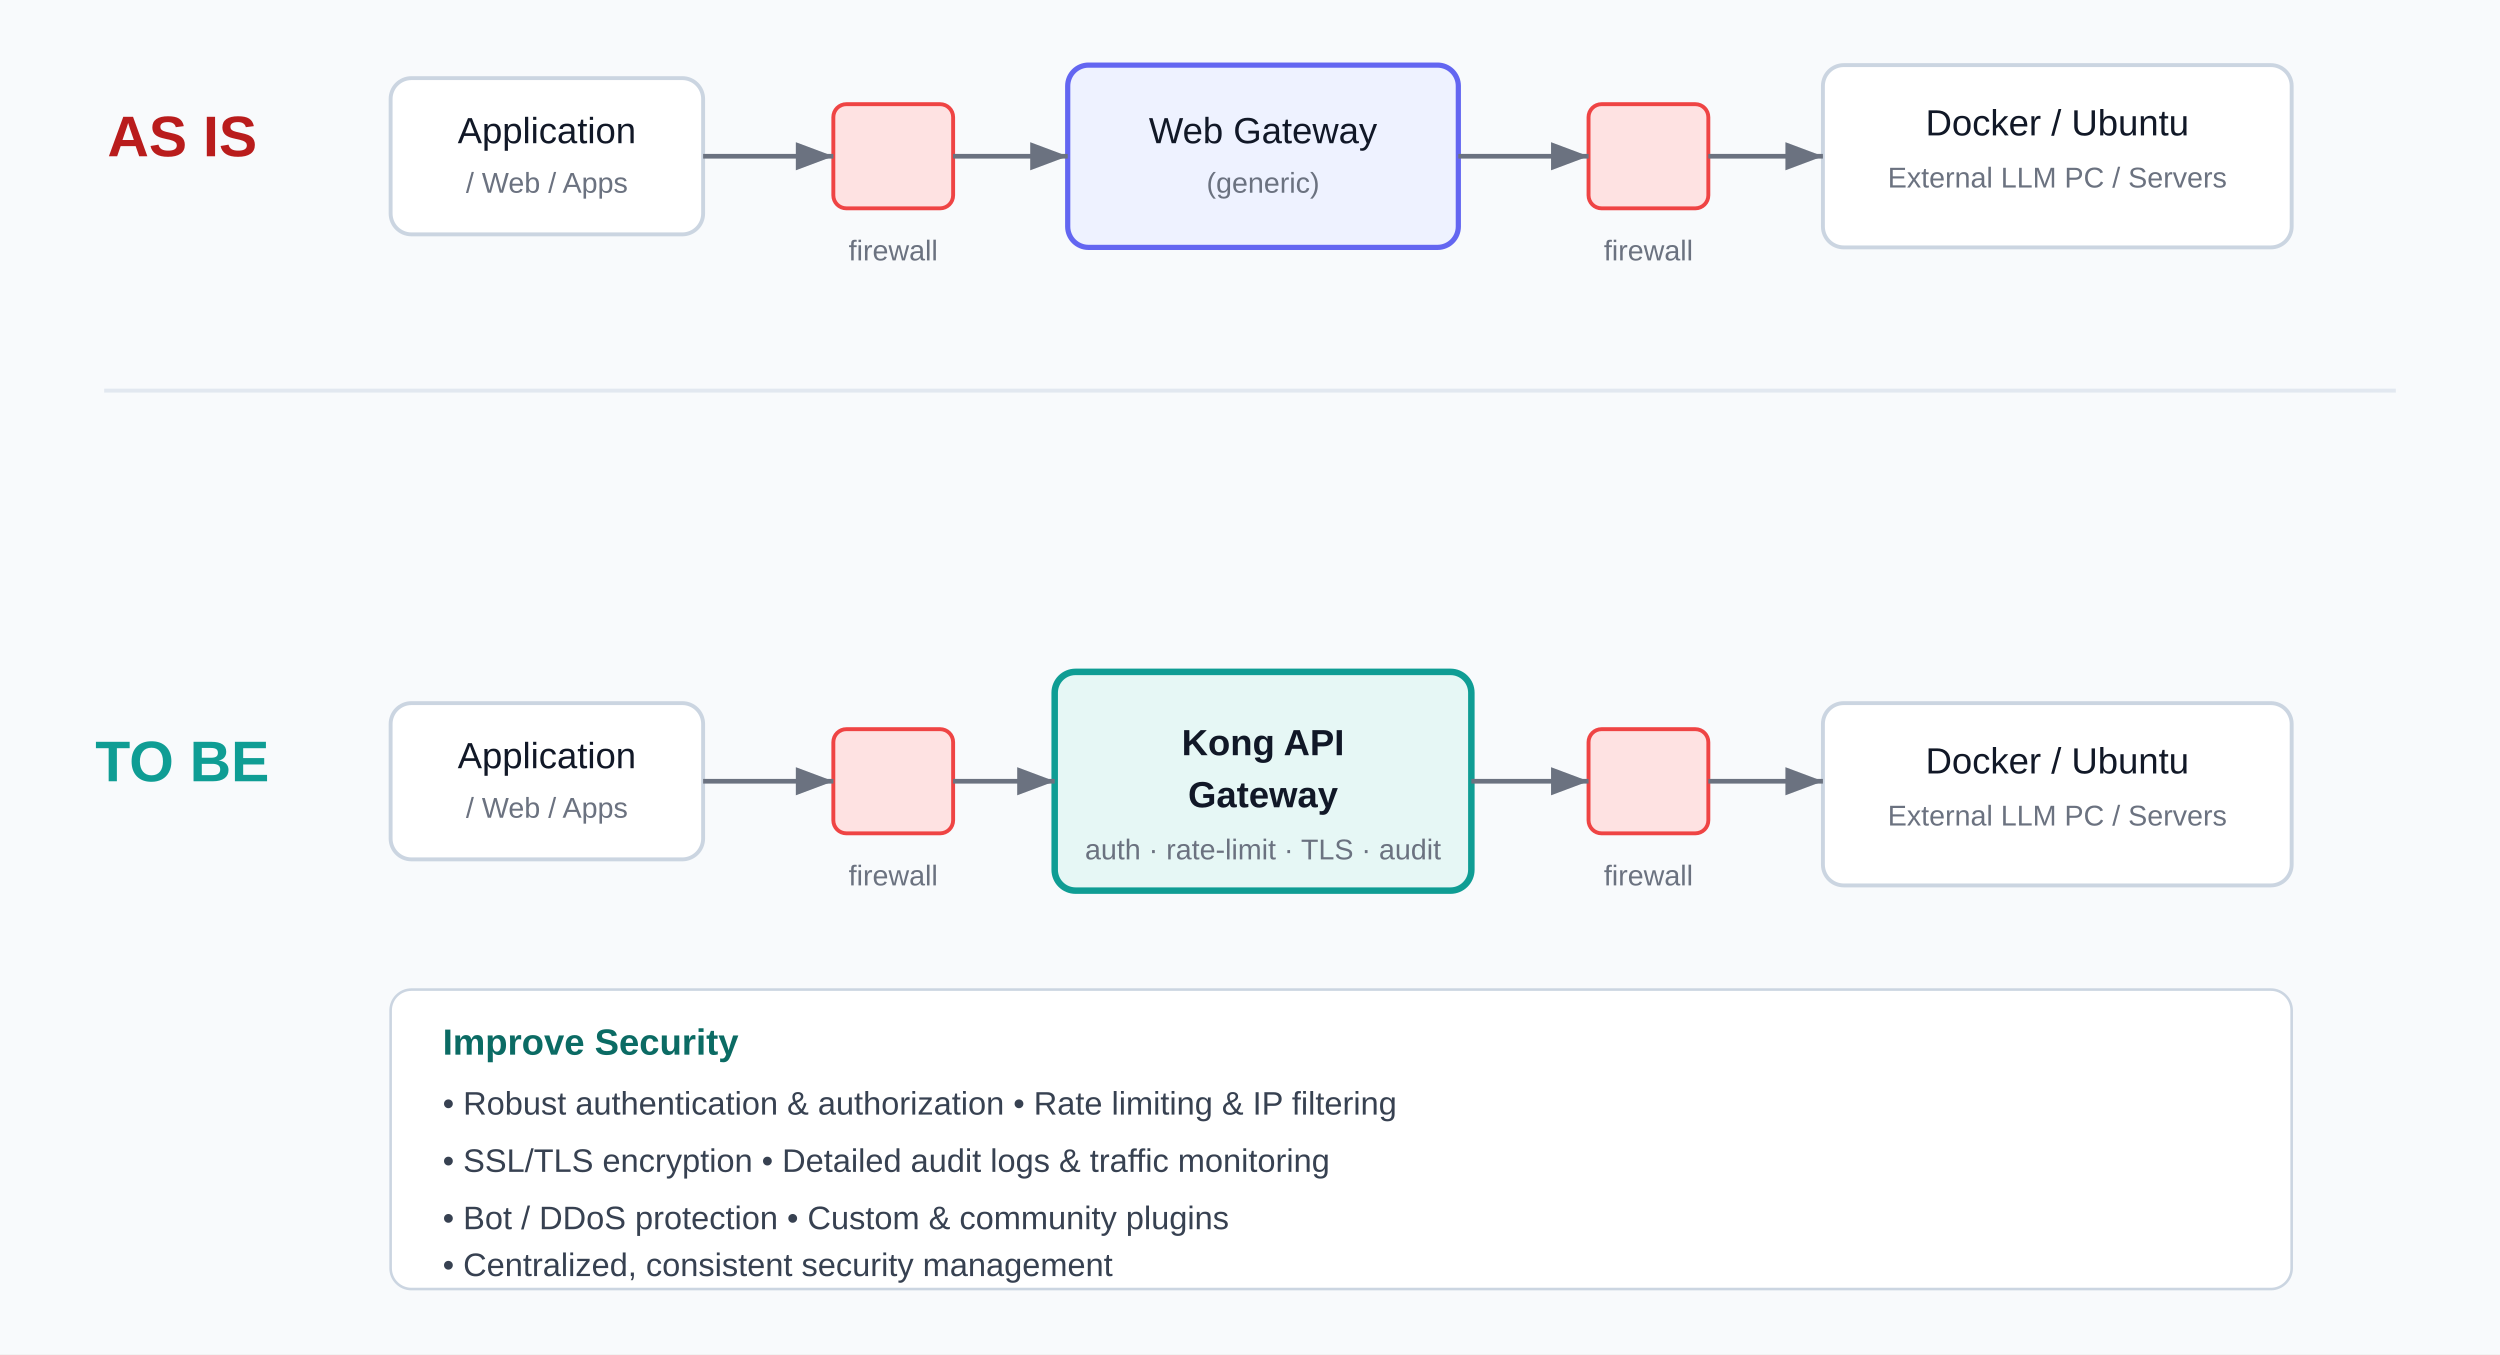
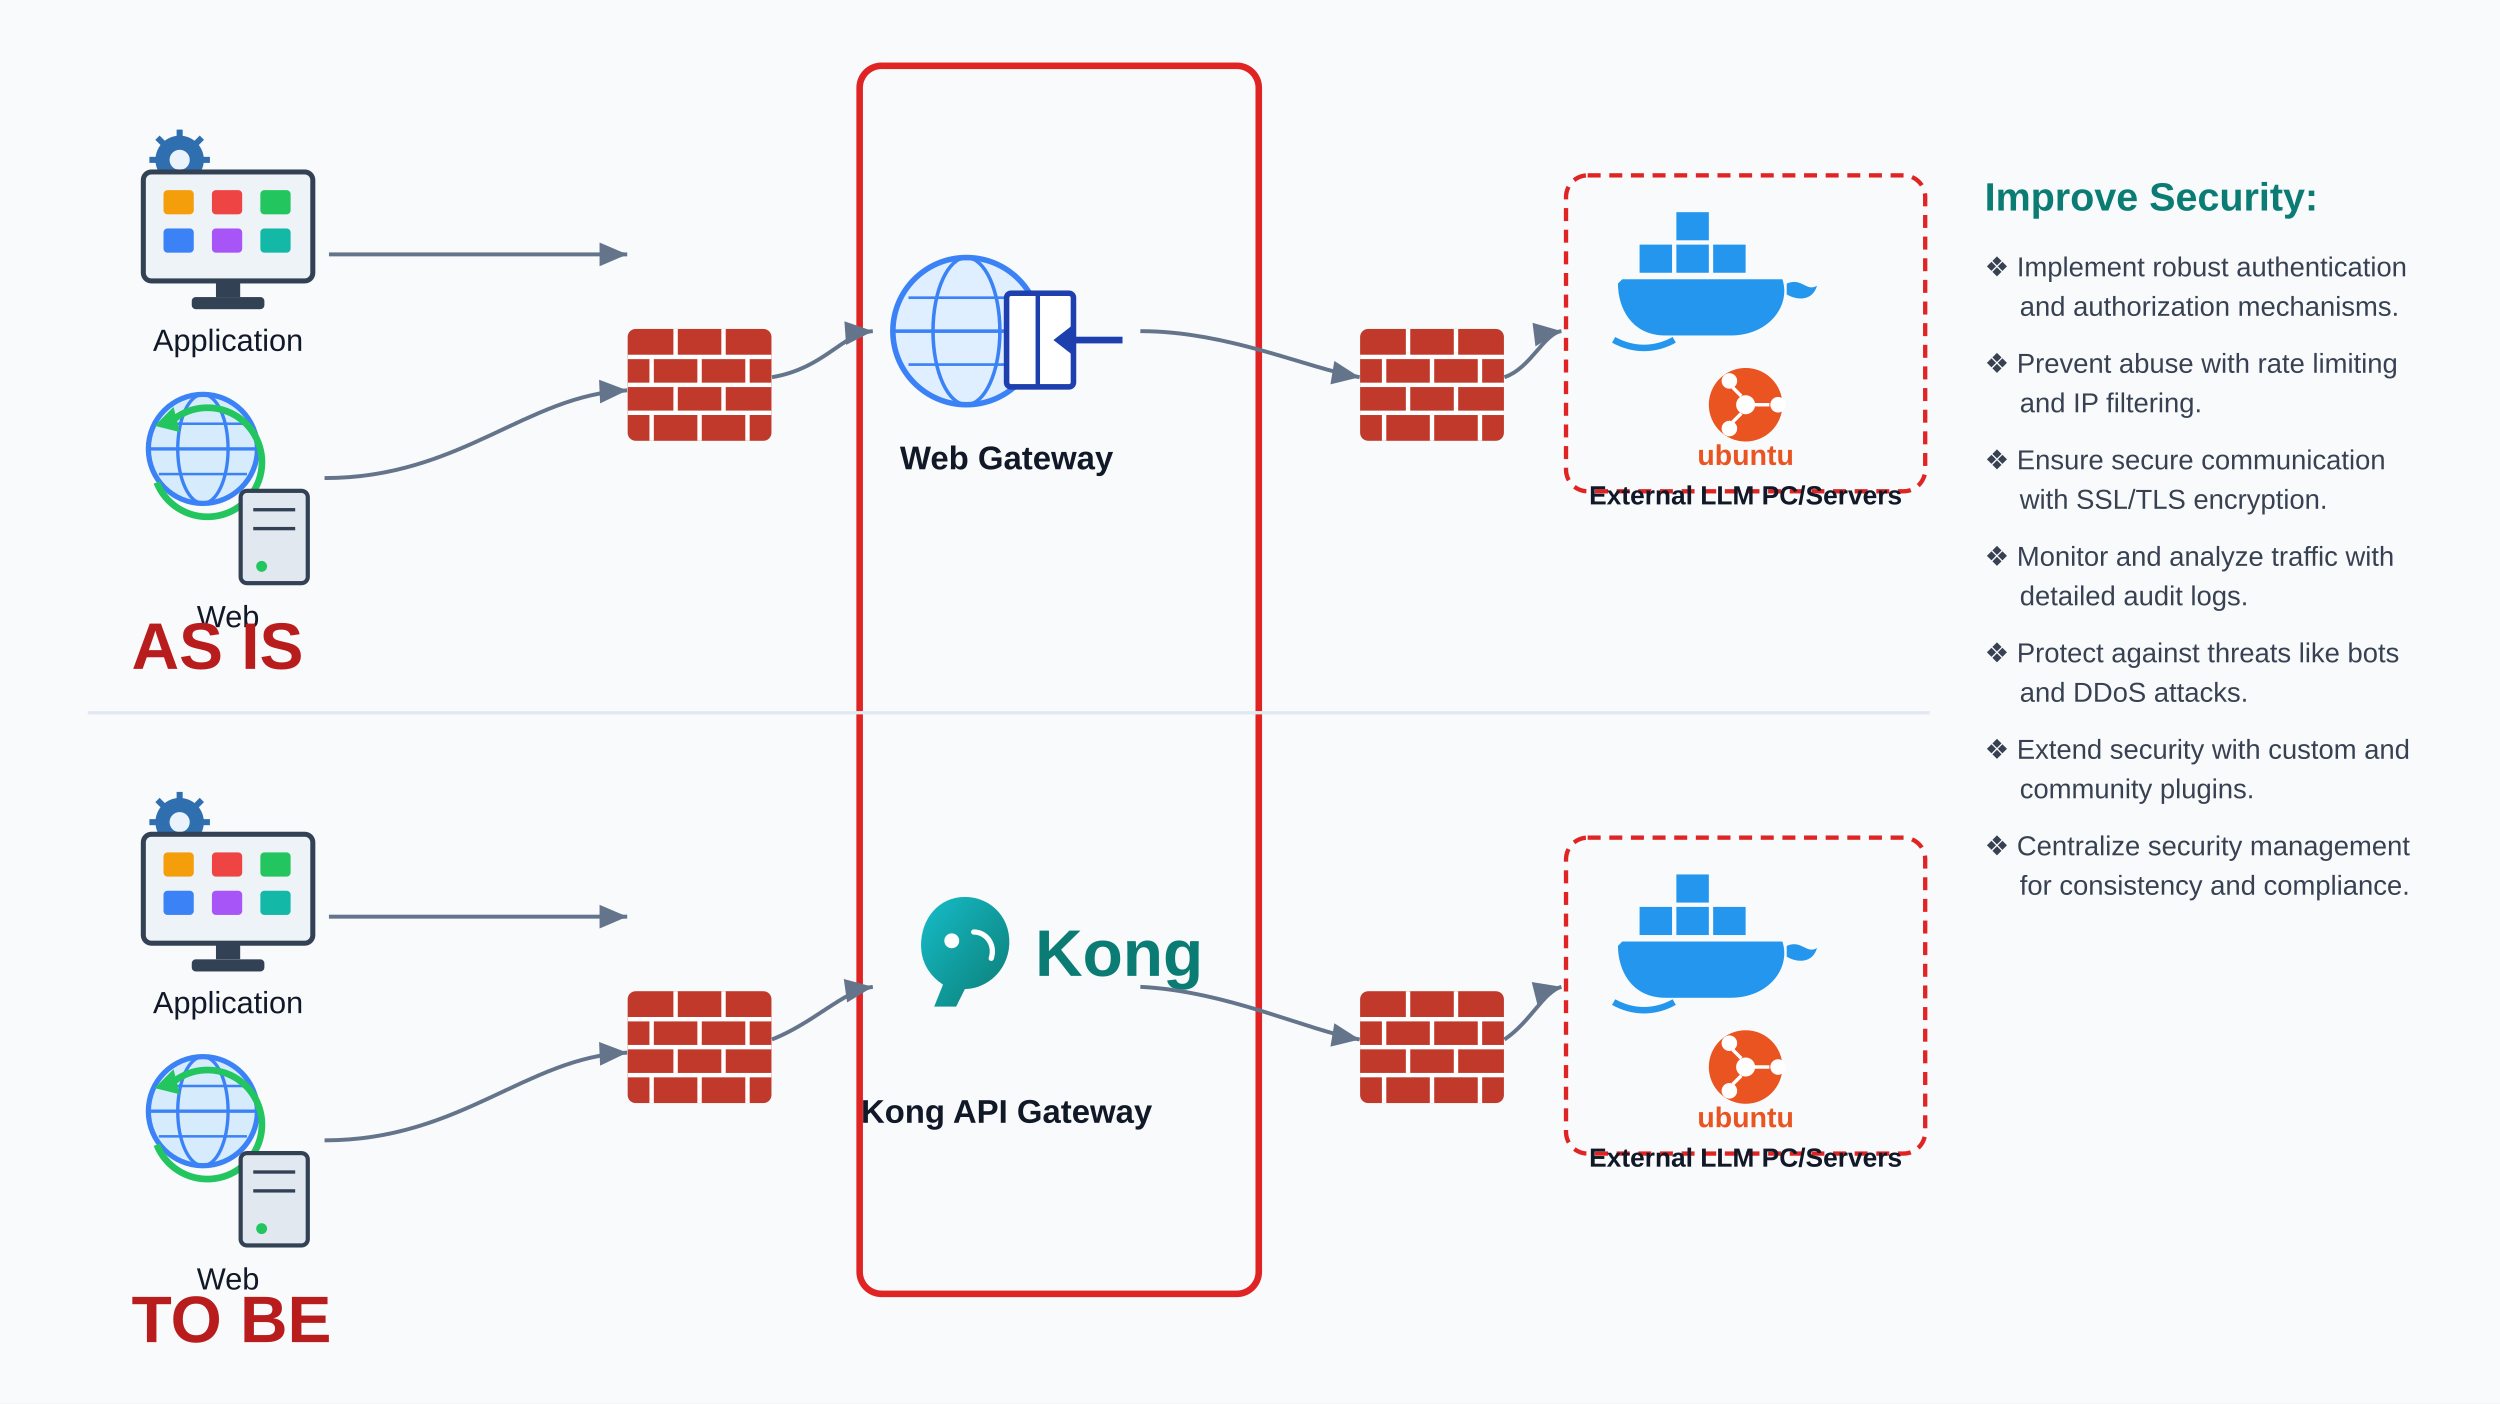
- <svg xmlns="http://www.w3.org/2000/svg" viewBox="0 0 960 520" font-family="Segoe UI, Arial, sans-serif">
+ <svg xmlns="http://www.w3.org/2000/svg" viewBox="0 0 1140 640" font-family="Segoe UI, Arial, sans-serif">
  <defs>
-     <marker id="arr" markerWidth="10" markerHeight="10" refX="8" refY="3" orient="auto" markerUnits="strokeWidth">
-       <path d="M0,0 L8,3 L0,6 Z" fill="#6b7280" />
+     <marker id="a" markerWidth="9" markerHeight="9" refX="7" refY="3" orient="auto" markerUnits="strokeWidth">
+       <path d="M0,0 L7,3 L0,6 Z" fill="#64748b" />
    </marker>
-     <style>
-       .box{fill:#ffffff;stroke:#cbd5e1;stroke-width:1.5;rx:8;}
-       .lbl{font-size:14px;fill:#111827;text-anchor:middle;}
-       .sub{font-size:11px;fill:#6b7280;text-anchor:middle;}
-       .flow{stroke:#6b7280;stroke-width:1.8;fill:none;}
-       .fw{fill:#fee2e2;stroke:#ef4444;stroke-width:1.5;}
-       .kong{fill:#e6f7f5;stroke:#0f9d94;stroke-width:2.5;}
-       .old{fill:#eef2ff;stroke:#6366f1;stroke-width:2;}
-       .tag{font-size:22px;font-weight:700;text-anchor:middle;}
-     </style>
+     <linearGradient id="kg" x1="0" y1="0" x2="1" y2="1">
+       <stop offset="0" stop-color="#16BDCA" />
+       <stop offset="1" stop-color="#0B7C74" />
+     </linearGradient>
+     <symbol id="ico-app" viewBox="0 0 100 92">
+       <g transform="translate(6,0)">
+         <circle cx="20" cy="16" r="12" fill="#2f6fb0" />
+         <circle cx="20" cy="16" r="5" fill="#eaf2fb" />
+         <g stroke="#2f6fb0" stroke-width="3">
+           <line x1="20" y1="1" x2="20" y2="6" />
+           <line x1="20" y1="26" x2="20" y2="31" />
+           <line x1="5" y1="16" x2="10" y2="16" />
+           <line x1="30" y1="16" x2="35" y2="16" />
+           <line x1="9" y1="5" x2="12" y2="8" />
+           <line x1="28" y1="24" x2="31" y2="27" />
+           <line x1="31" y1="5" x2="28" y2="8" />
+           <line x1="12" y1="24" x2="9" y2="27" />
+         </g>
+       </g>
+       <rect x="8" y="22" width="84" height="54" rx="4" fill="#eef3f8" stroke="#334155" stroke-width="2.5" />
+       <rect x="18" y="31" width="15" height="12" rx="2" fill="#f59e0b" />
+       <rect x="42" y="31" width="15" height="12" rx="2" fill="#ef4444" />
+       <rect x="66" y="31" width="15" height="12" rx="2" fill="#22c55e" />
+       <rect x="18" y="50" width="15" height="12" rx="2" fill="#3b82f6" />
+       <rect x="42" y="50" width="15" height="12" rx="2" fill="#a855f7" />
+       <rect x="66" y="50" width="15" height="12" rx="2" fill="#14b8a6" />
+       <rect x="44" y="76" width="12" height="8" fill="#334155" />
+       <rect x="32" y="84" width="36" height="6" rx="2" fill="#334155" />
+     </symbol>
+     <symbol id="ico-web" viewBox="0 0 92 100">
+       <circle cx="34" cy="34" r="26" fill="#d6ebfb" stroke="#3b82f6" stroke-width="2.5" />
+       <ellipse cx="34" cy="34" rx="12" ry="26" fill="none" stroke="#3b82f6" stroke-width="1.6" />
+       <line x1="8" y1="34" x2="60" y2="34" stroke="#3b82f6" stroke-width="1.6" />
+       <line x1="13" y1="22" x2="55" y2="22" stroke="#3b82f6" stroke-width="1.2" />
+       <line x1="13" y1="46" x2="55" y2="46" stroke="#3b82f6" stroke-width="1.2" />
+       <path d="M12,50 A26,26 0 1 0 20,20" fill="none" stroke="#22c55e" stroke-width="3.2" />
+       <path d="M20,14 l3,12 l-12,-3 z" fill="#22c55e" />
+       <rect x="52" y="54" width="32" height="44" rx="3" fill="#e2e8f0" stroke="#334155" stroke-width="2" />
+       <line x1="58" y1="63" x2="78" y2="63" stroke="#334155" stroke-width="1.6" />
+       <line x1="58" y1="72" x2="78" y2="72" stroke="#334155" stroke-width="1.6" />
+       <circle cx="62" cy="90" r="2.6" fill="#22c55e" />
+     </symbol>
+     <symbol id="ico-fw" viewBox="0 0 72 56">
+       <rect x="0" y="0" width="72" height="56" rx="4" fill="#c0392b" />
+       <g stroke="#ffffff" stroke-width="2.2">
+         <line x1="0" y1="14" x2="72" y2="14" />
+         <line x1="0" y1="28" x2="72" y2="28" />
+         <line x1="0" y1="42" x2="72" y2="42" />
+         <line x1="24" y1="0" x2="24" y2="14" />
+         <line x1="48" y1="0" x2="48" y2="14" />
+         <line x1="12" y1="14" x2="12" y2="28" />
+         <line x1="36" y1="14" x2="36" y2="28" />
+         <line x1="60" y1="14" x2="60" y2="28" />
+         <line x1="24" y1="28" x2="24" y2="42" />
+         <line x1="48" y1="28" x2="48" y2="42" />
+         <line x1="12" y1="42" x2="12" y2="56" />
+         <line x1="36" y1="42" x2="36" y2="56" />
+         <line x1="60" y1="42" x2="60" y2="56" />
+       </g>
+     </symbol>
+     <symbol id="ico-gw" viewBox="0 0 120 90">
+       <circle cx="42" cy="45" r="33" fill="#e0efff" stroke="#3b82f6" stroke-width="2.5" />
+       <ellipse cx="42" cy="45" rx="15" ry="33" fill="none" stroke="#3b82f6" stroke-width="1.6" />
+       <line x1="9" y1="45" x2="75" y2="45" stroke="#3b82f6" stroke-width="1.6" />
+       <line x1="16" y1="30" x2="68" y2="30" stroke="#3b82f6" stroke-width="1.2" />
+       <line x1="16" y1="60" x2="68" y2="60" stroke="#3b82f6" stroke-width="1.2" />
+       <rect x="60" y="28" width="30" height="42" rx="2" fill="#ffffff" stroke="#1e40af" stroke-width="2.5" />
+       <line x1="74" y1="28" x2="74" y2="70" stroke="#1e40af" stroke-width="2" />
+       <path d="M112,49 H84" stroke="#1e40af" stroke-width="3" />
+       <path d="M90,42 l-9,7 l9,7 z" fill="#1e40af" />
+     </symbol>
+     <symbol id="ico-llm" viewBox="0 0 170 150">
+       <rect x="2" y="2" width="166" height="146" rx="10" fill="none" stroke="#e02424" stroke-width="2" stroke-dasharray="6 4" />
+       <g transform="translate(26,26)" fill="#2496ED">
+         <rect x="10" y="8" width="15" height="13" />
+         <rect x="27" y="8" width="15" height="13" />
+         <rect x="44" y="8" width="15" height="13" />
+         <rect x="27" y="-7" width="15" height="13" />
+         <path d="M2,24 h74 c4,12 -6,26 -24,26 h-30 c-16,0 -22,-13 -22,-24 z" />
+         <path d="M78,26 c7,-3 9,4 14,1 c-2,7 -9,7 -14,4 z" />
+         <path d="M-2,52 c9,5 19,5 28,0" fill="none" stroke="#2496ED" stroke-width="3" />
+       </g>
+       <g transform="translate(69,92)">
+         <circle cx="16" cy="16" r="17" fill="#E95420" />
+         <circle cx="16" cy="16" r="4.4" fill="#ffffff" />
+         <circle cx="31" cy="16" r="3.6" fill="#ffffff" />
+         <circle cx="8.5" cy="27" r="3.6" fill="#ffffff" />
+         <circle cx="8.5" cy="5" r="3.6" fill="#ffffff" />
+         <g stroke="#ffffff" stroke-width="1.6">
+           <line x1="20" y1="16" x2="27" y2="16" />
+           <line x1="14" y1="20" x2="10" y2="24" />
+           <line x1="14" y1="12" x2="10" y2="8" />
+         </g>
+       </g>
+     </symbol>
  </defs>
-   <rect x="0" y="0" width="960" height="520" fill="#f8fafc" />
-   <text x="70" y="60" class="tag" fill="#b91c1c">AS IS</text>
-   <rect class="box" x="150" y="30" width="120" height="60" rx="8" />
-   <text class="lbl" x="210" y="55">Application</text>
-   <text class="sub" x="210" y="74">/ Web / Apps</text>
-   <rect class="fw" x="320" y="40" width="46" height="40" rx="5" />
-   <text class="sub" x="343" y="100">firewall</text>
-   <rect class="box old" x="410" y="25" width="150" height="70" rx="8" />
-   <text class="lbl" x="485" y="55">Web Gateway</text>
-   <text class="sub" x="485" y="74">(generic)</text>
-   <rect class="fw" x="610" y="40" width="46" height="40" rx="5" />
-   <text class="sub" x="633" y="100">firewall</text>
-   <rect class="box" x="700" y="25" width="180" height="70" rx="8" />
-   <text class="lbl" x="790" y="52">Docker / Ubuntu</text>
-   <text class="sub" x="790" y="72">External LLM PC / Servers</text>
-   <path class="flow" d="M270,60 H320" marker-end="url(#arr)" />
-   <path class="flow" d="M366,60 H410" marker-end="url(#arr)" />
-   <path class="flow" d="M560,60 H610" marker-end="url(#arr)" />
-   <path class="flow" d="M656,60 H700" marker-end="url(#arr)" />
-   <line x1="40" y1="150" x2="920" y2="150" stroke="#e2e8f0" stroke-width="1.5" />
-   <text x="70" y="300" class="tag" fill="#0f9d94">TO BE</text>
-   <rect class="box" x="150" y="270" width="120" height="60" rx="8" />
-   <text class="lbl" x="210" y="295">Application</text>
-   <text class="sub" x="210" y="314">/ Web / Apps</text>
-   <rect class="fw" x="320" y="280" width="46" height="40" rx="5" />
-   <text class="sub" x="343" y="340">firewall</text>
-   <rect class="box kong" x="405" y="258" width="160" height="84" rx="8" />
-   <text class="lbl" x="485" y="290" font-weight="700" fill="#0b6b64">Kong API</text>
-   <text class="lbl" x="485" y="310" font-weight="700" fill="#0b6b64">Gateway</text>
-   <text class="sub" x="485" y="330">auth · rate-limit · TLS · audit</text>
-   <rect class="fw" x="610" y="280" width="46" height="40" rx="5" />
-   <text class="sub" x="633" y="340">firewall</text>
-   <rect class="box" x="700" y="270" width="180" height="70" rx="8" />
-   <text class="lbl" x="790" y="297">Docker / Ubuntu</text>
-   <text class="sub" x="790" y="317">External LLM PC / Servers</text>
-   <path class="flow" d="M270,300 H320" marker-end="url(#arr)" />
-   <path class="flow" d="M366,300 H405" marker-end="url(#arr)" />
-   <path class="flow" d="M565,300 H610" marker-end="url(#arr)" />
-   <path class="flow" d="M656,300 H700" marker-end="url(#arr)" />
-   <rect x="150" y="380" width="730" height="115" rx="8" fill="#ffffff" stroke="#cbd5e1" />
-   <text x="170" y="405" font-size="14" font-weight="700" fill="#0b6b64">Improve Security</text>
-   <text x="170" y="428" font-size="12.5" fill="#374151">• Robust authentication &amp; authorization      • Rate limiting &amp; IP filtering</text>
-   <text x="170" y="450" font-size="12.5" fill="#374151">• SSL/TLS encryption                                    • Detailed audit logs &amp; traffic monitoring</text>
-   <text x="170" y="472" font-size="12.5" fill="#374151">• Bot / DDoS protection                                • Custom &amp; community plugins</text>
-   <text x="170" y="490" font-size="12.5" fill="#374151">• Centralized, consistent security management</text>
+   <rect x="0" y="0" width="1140" height="640" fill="#f8fafc" />
+   <rect x="392" y="30" width="182" height="560" rx="10" fill="none" stroke="#e02424" stroke-width="3" />
+   <use href="#ico-app" x="58" y="58" width="92" height="85" />
+   <text x="104" y="160" font-size="14" fill="#111827" text-anchor="middle">Application</text>
+   <use href="#ico-web" x="60" y="172" width="88" height="96" />
+   <text x="104" y="286" font-size="14" fill="#111827" text-anchor="middle">Web</text>
+   <use href="#ico-fw" x="286" y="150" width="66" height="51" />
+   <use href="#ico-gw" x="398" y="105" width="122" height="92" />
+   <text x="459" y="214" font-size="15" fill="#111827" text-anchor="middle" font-weight="600">Web Gateway</text>
+   <use href="#ico-fw" x="620" y="150" width="66" height="51" />
+   <use href="#ico-llm" x="712" y="78" width="168" height="148" />
+   <text x="796" y="212" font-size="13" fill="#E95420" text-anchor="middle" font-weight="700">ubuntu</text>
+   <text x="796" y="230" font-size="12" fill="#111827" text-anchor="middle" font-weight="700">External LLM PC/Servers</text>
+   <path d="M150,116 H286" stroke="#64748b" stroke-width="1.8" fill="none" marker-end="url(#a)" />
+   <path d="M148,218 C210,218 240,180 286,178" stroke="#64748b" stroke-width="1.8" fill="none" marker-end="url(#a)" />
+   <path d="M352,172 C376,168 384,152 398,151" stroke="#64748b" stroke-width="1.8" fill="none" marker-end="url(#a)" />
+   <path d="M520,151 C560,151 596,168 620,172" stroke="#64748b" stroke-width="1.8" fill="none" marker-end="url(#a)" />
+   <path d="M686,172 C698,168 704,152 712,151" stroke="#64748b" stroke-width="1.8" fill="none" marker-end="url(#a)" />
+   <text x="60" y="305" font-size="30" font-weight="800" fill="#b91c1c">AS IS</text>
+   <line x1="40" y1="325" x2="880" y2="325" stroke="#e2e8f0" stroke-width="1.5" />
+   <use href="#ico-app" x="58" y="360" width="92" height="85" />
+   <text x="104" y="462" font-size="14" fill="#111827" text-anchor="middle">Application</text>
+   <use href="#ico-web" x="60" y="474" width="88" height="96" />
+   <text x="104" y="588" font-size="14" fill="#111827" text-anchor="middle">Web</text>
+   <use href="#ico-fw" x="286" y="452" width="66" height="51" />
+   <g transform="translate(414,405)">
+     <path d="M26,4 C14,4 6,14 6,26 C6,34 10,40 16,44 L12,54 L22,54 L26,46 C34,46 44,40 46,28 C48,14 38,4 26,4 Z" fill="url(#kg)" />
+     <circle cx="20" cy="24" r="3.4" fill="#ffffff" />
+     <path d="M30,20 C36,20 40,26 38,32" fill="none" stroke="#ffffff" stroke-width="2.4" stroke-linecap="round" />
+     <text x="58" y="40" font-size="30" font-weight="800" fill="#0B7C74" font-family="Segoe UI, Arial, sans-serif">Kong</text>
+   </g>
+   <text x="459" y="512" font-size="15" fill="#111827" text-anchor="middle" font-weight="600">Kong API Gateway</text>
+   <use href="#ico-fw" x="620" y="452" width="66" height="51" />
+   <use href="#ico-llm" x="712" y="380" width="168" height="148" />
+   <text x="796" y="514" font-size="13" fill="#E95420" text-anchor="middle" font-weight="700">ubuntu</text>
+   <text x="796" y="532" font-size="12" fill="#111827" text-anchor="middle" font-weight="700">External LLM PC/Servers</text>
+   <path d="M150,418 H286" stroke="#64748b" stroke-width="1.8" fill="none" marker-end="url(#a)" />
+   <path d="M148,520 C210,520 240,482 286,480" stroke="#64748b" stroke-width="1.8" fill="none" marker-end="url(#a)" />
+   <path d="M352,474 C372,466 384,452 398,450" stroke="#64748b" stroke-width="1.8" fill="none" marker-end="url(#a)" />
+   <path d="M520,450 C560,452 596,470 620,474" stroke="#64748b" stroke-width="1.8" fill="none" marker-end="url(#a)" />
+   <path d="M686,474 C698,466 704,452 712,450" stroke="#64748b" stroke-width="1.8" fill="none" marker-end="url(#a)" />
+   <text x="60" y="612" font-size="30" font-weight="800" fill="#b91c1c">TO BE</text>
+   <text x="905" y="96" font-size="18" font-weight="800" fill="#0B7C74">Improve Security:</text>
+   <g font-size="12.5" fill="#374151">
+     <text x="905" y="126">❖ Implement robust authentication</text>
+     <text x="921" y="144">and authorization mechanisms.</text>
+     <text x="905" y="170">❖ Prevent abuse with rate limiting</text>
+     <text x="921" y="188">and IP filtering.</text>
+     <text x="905" y="214">❖ Ensure secure communication</text>
+     <text x="921" y="232">with SSL/TLS encryption.</text>
+     <text x="905" y="258">❖ Monitor and analyze traffic with</text>
+     <text x="921" y="276">detailed audit logs.</text>
+     <text x="905" y="302">❖ Protect against threats like bots</text>
+     <text x="921" y="320">and DDoS attacks.</text>
+     <text x="905" y="346">❖ Extend security with custom and</text>
+     <text x="921" y="364">community plugins.</text>
+     <text x="905" y="390">❖ Centralize security management</text>
+     <text x="921" y="408">for consistency and compliance.</text>
+   </g>
</svg>
